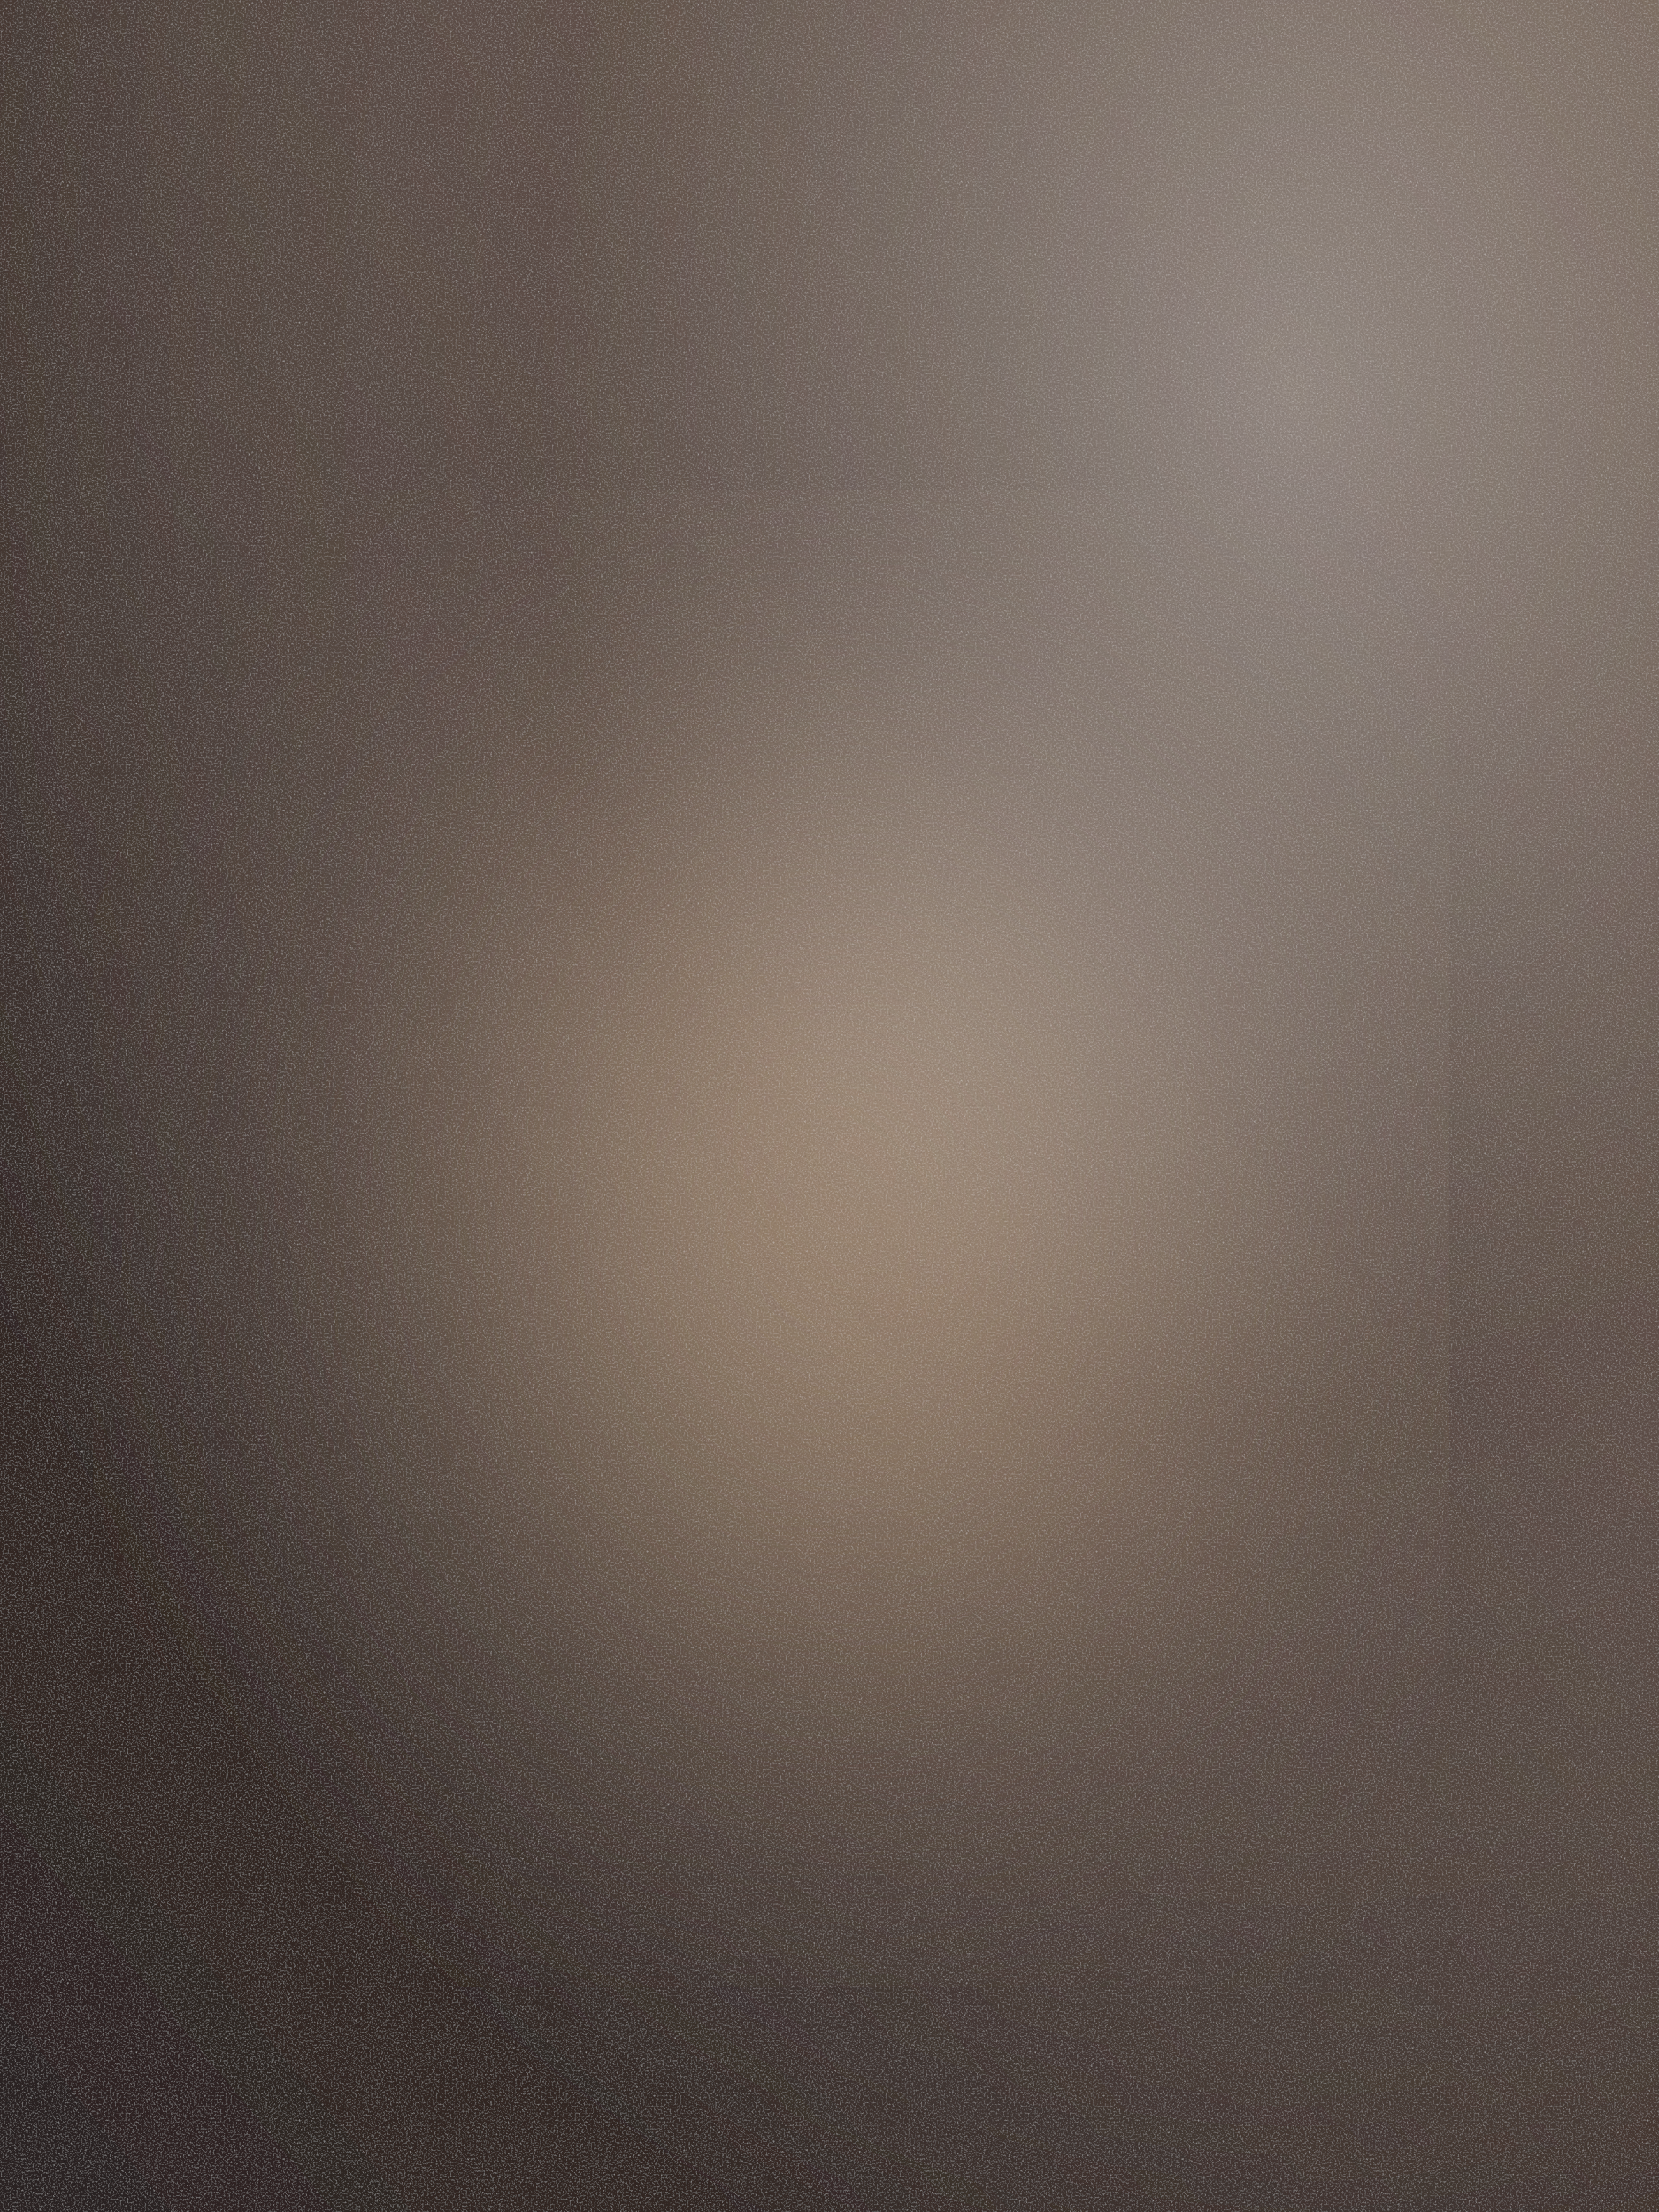
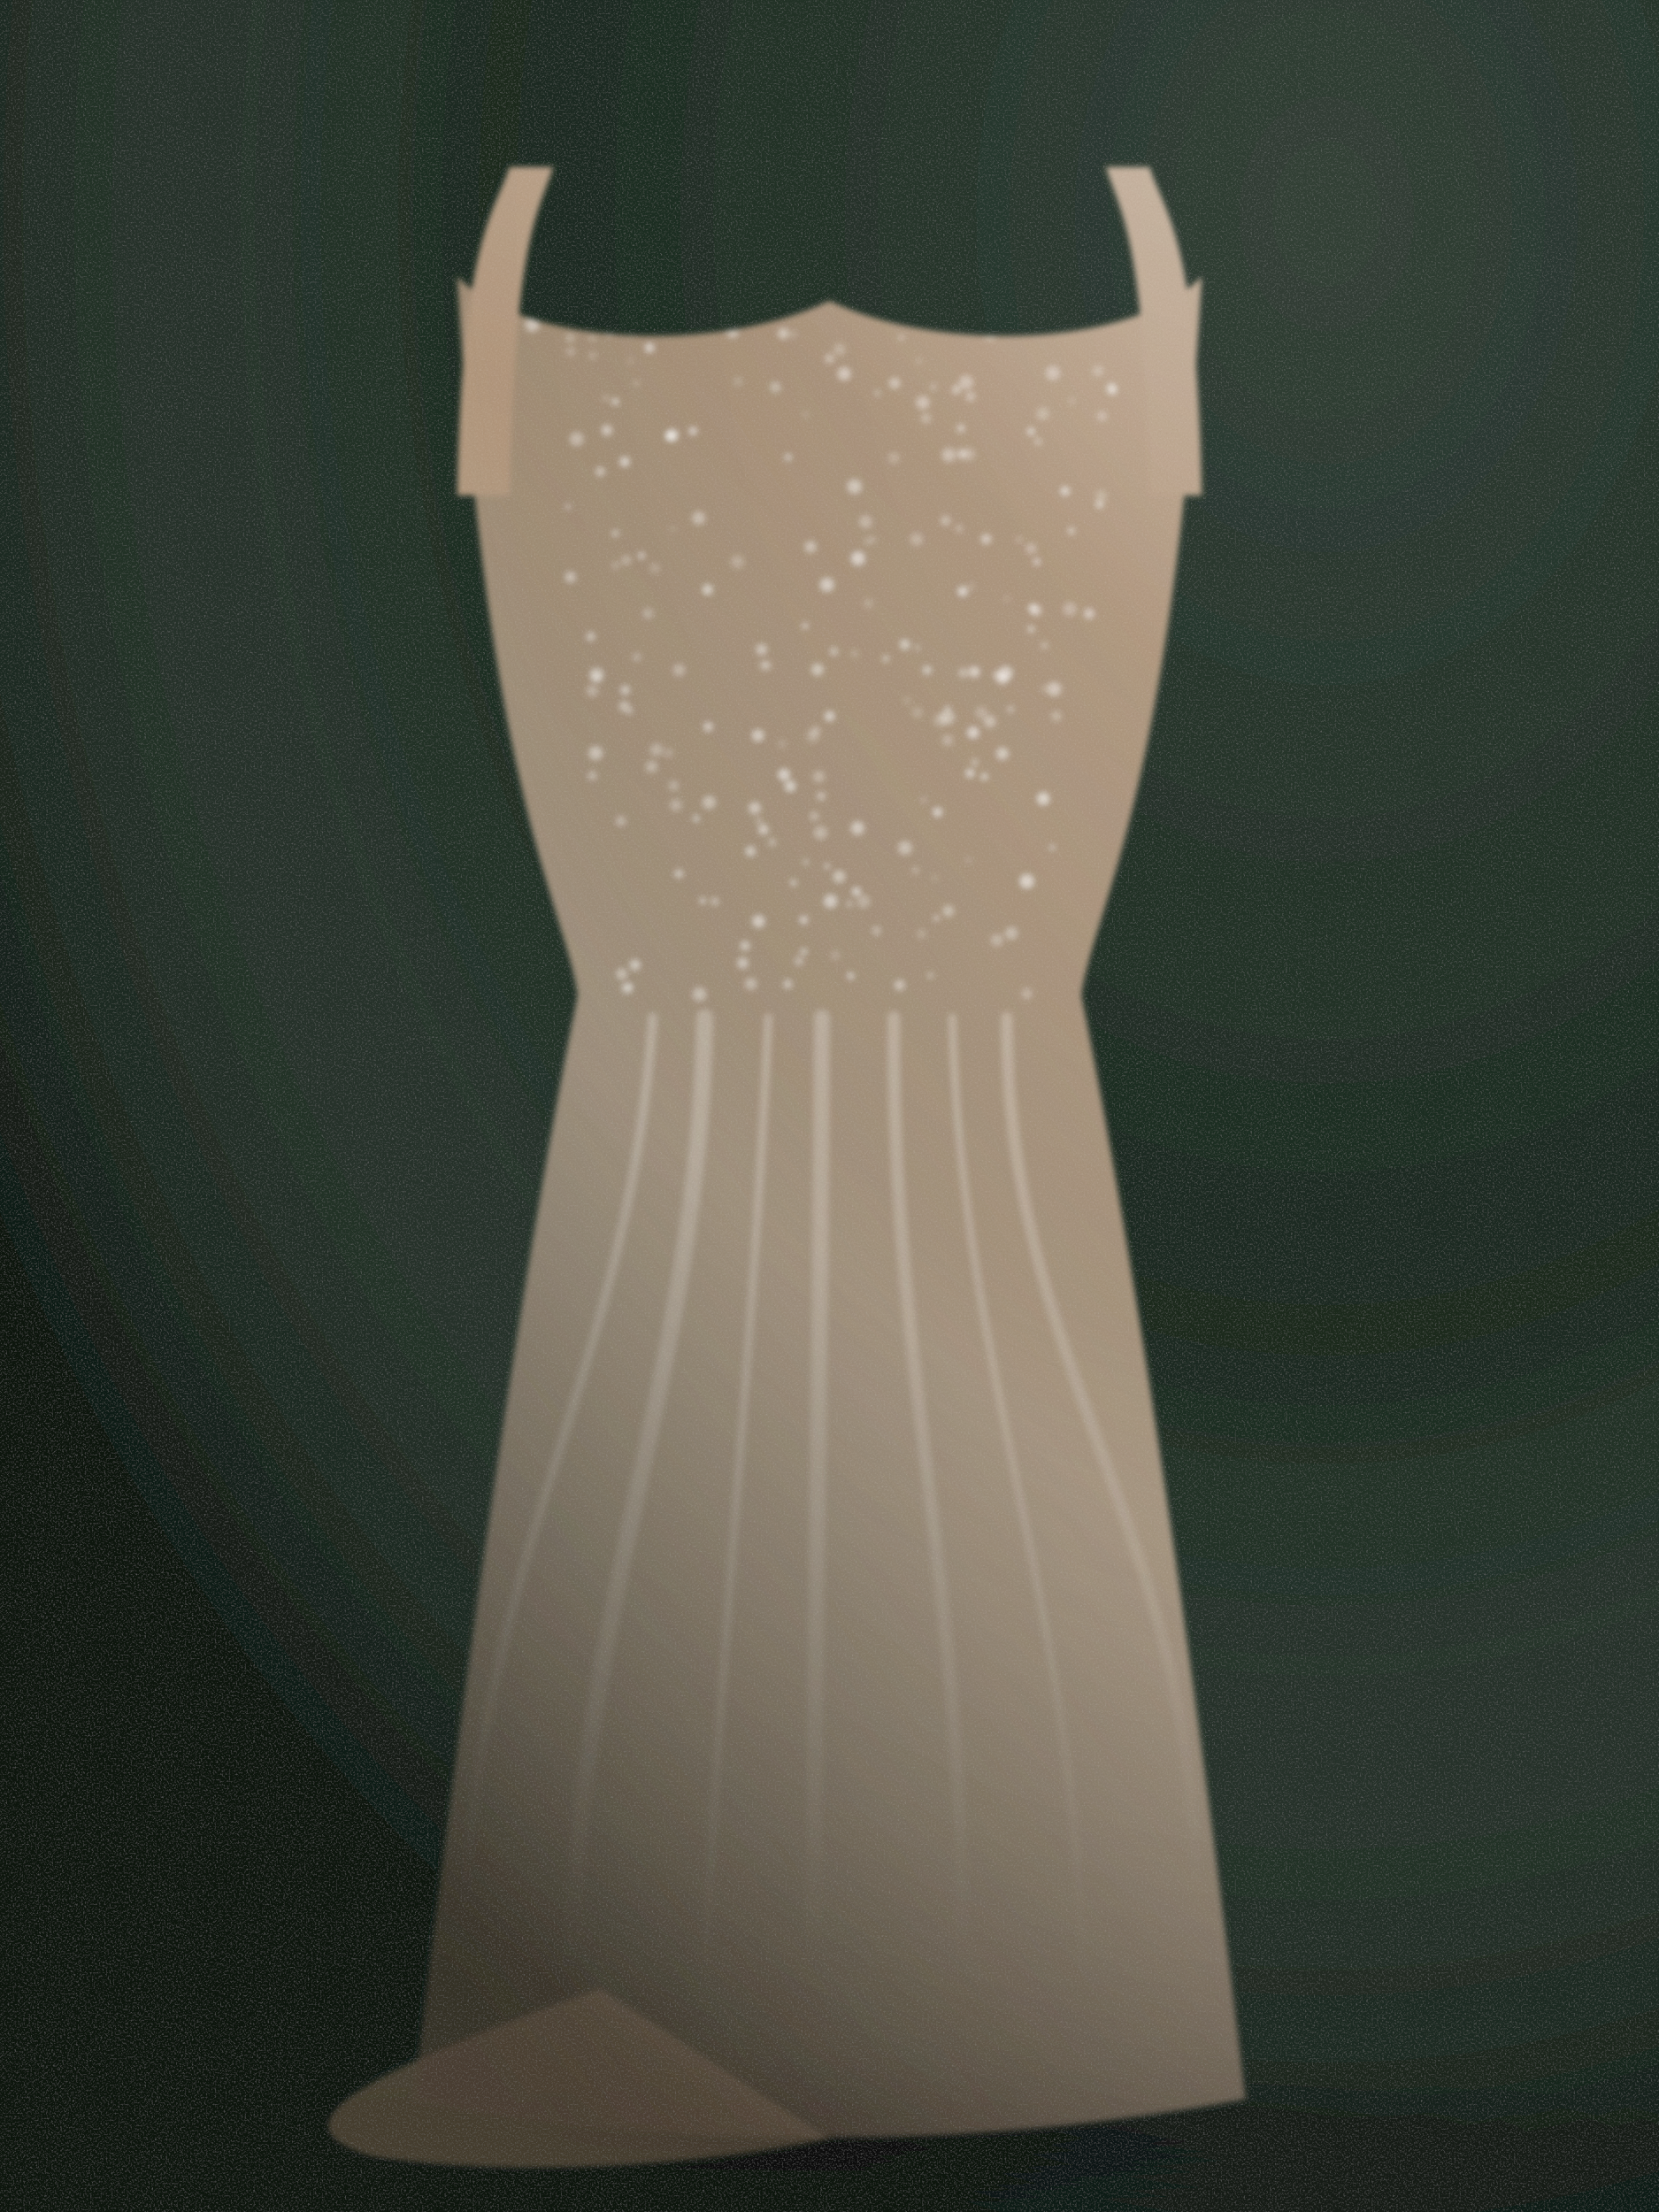
- <svg xmlns="http://www.w3.org/2000/svg" width="1050" height="1400" viewBox="0 0 1050 1400" role="img">
+ <svg xmlns="http://www.w3.org/2000/svg" width="1050.0" height="1400.0" viewBox="0.0 0.0 1050.0 1400.0" role="img">
  <defs>
-     <radialGradient id="light" cx="78%" cy="18%" r="88%">
+     <linearGradient id="cloth" x1="0.82" y1="0" x2="0.15" y2="1">
+       <stop offset="0%" stop-color="#A88B6E" stop-opacity="1" />
+       <stop offset="46%" stop-color="#A88B6E" stop-opacity="0.82" />
+       <stop offset="100%" stop-color="#A88B6E" stop-opacity="0.52" />
+     </linearGradient>
+     <linearGradient id="sheen" x1="0.9" y1="0.05" x2="0.35" y2="0.95">
      <stop offset="0%" stop-color="#FFFFFF" stop-opacity="0.34" />
-       <stop offset="52%" stop-color="#FFFFFF" stop-opacity="0.07" />
-       <stop offset="100%" stop-color="#000000" stop-opacity="0.18" />
+       <stop offset="30%" stop-color="#FFFFFF" stop-opacity="0.06" />
+       <stop offset="62%" stop-color="#FFFFFF" stop-opacity="0.16" />
+       <stop offset="100%" stop-color="#000000" stop-opacity="0.22" />
+     </linearGradient>
+     <linearGradient id="sheen-user" gradientUnits="userSpaceOnUse" x1="945.0" y1="70.0" x2="367.5" y2="1330.0">
+       <stop offset="0%" stop-color="#FFFFFF" stop-opacity="0.34" />
+       <stop offset="30%" stop-color="#FFFFFF" stop-opacity="0.06" />
+       <stop offset="62%" stop-color="#FFFFFF" stop-opacity="0.16" />
+       <stop offset="100%" stop-color="#000000" stop-opacity="0.22" />
+     </linearGradient>
+     <linearGradient id="fold" x1="0" y1="0" x2="0" y2="1">
+       <stop offset="0%" stop-color="#FFFFFF" stop-opacity="0.26" />
+       <stop offset="70%" stop-color="#FFFFFF" stop-opacity="0.10" />
+       <stop offset="100%" stop-color="#FFFFFF" stop-opacity="0" />
+     </linearGradient>
+     <radialGradient id="key" cx="80%" cy="10%" r="92%">
+       <stop offset="0%" stop-color="#FFFFFF" stop-opacity="0.13" />
+       <stop offset="55%" stop-color="#FFFFFF" stop-opacity="0.03" />
+       <stop offset="100%" stop-color="#000000" stop-opacity="0.30" />
    </radialGradient>
-     <linearGradient id="fall" x1="1" y1="0" x2="0.1" y2="1">
-       <stop offset="0%" stop-color="#A88B6E" stop-opacity="0.92" />
-       <stop offset="100%" stop-color="#A88B6E" stop-opacity="0.34" />
-     </linearGradient>
-     <filter id="soft" x="-30%" y="-30%" width="160%" height="160%">
-       <feGaussianBlur stdDeviation="136.5" />
+     <radialGradient id="floor" cx="50%" cy="50%" r="50%">
+       <stop offset="0%" stop-color="#000000" stop-opacity="0.55" />
+       <stop offset="100%" stop-color="#000000" stop-opacity="0" />
+     </radialGradient>
+     <clipPath id="body">
+       <path d="M 760.6 175.0 C 718.2 219.7 595.7 224.3 525.0 190.4 C 454.3 224.3 331.8 219.7 289.4 175.0 C 308.2 504.0 357.6 574.0 365.6 630.0 C 325.8 825.6 288.0 1105.0 261.7 1328.6 Q 525.0 1377.6 788.3 1328.6 C 762.0 1105.0 724.2 825.6 684.4 630.0 C 692.4 574.0 741.8 504.0 760.6 175.0 Z" />
+     </clipPath>
+     <filter id="soften" x="-10%" y="-10%" width="120%" height="120%">
+       <feGaussianBlur stdDeviation="1.68" />
    </filter>
    <filter id="grain" x="0" y="0" width="100%" height="100%">
-       <feTurbulence type="fractalNoise" baseFrequency="0.9" numOctaves="3" seed="150" result="n" />
+       <feTurbulence type="fractalNoise" baseFrequency="0.9" numOctaves="3" seed="151" result="n" />
      <feColorMatrix type="saturate" values="0" in="n" result="g" />
      <feComponentTransfer in="g" result="gt">
-         <feFuncA type="linear" slope="0.5" />
+         <feFuncA type="linear" slope="0.18" />
      </feComponentTransfer>
      <feBlend in="SourceGraphic" in2="gt" mode="overlay" />
    </filter>
  </defs>
  <g filter="url(#grain)">
-     <rect width="1050" height="1400" fill="#1C1418" />
-     <rect width="1050" height="1400" fill="url(#fall)" opacity="0.55" />
-     <g filter="url(#soft)">
-       <ellipse cx="525" cy="784" rx="231" ry="296" fill="#A88B6E" opacity="0.85" />
-       <ellipse cx="622" cy="648" rx="116" ry="101" fill="#FFFFFF" opacity="0.26" />
-       <ellipse cx="382" cy="932" rx="162" ry="118" fill="#000000" opacity="0.2" />
+     <rect x="0" y="0" width="1050" height="1400" fill="#132318" />
+     <ellipse cx="525.0" cy="1351.0" rx="582.1" ry="44.8" fill="url(#floor)" />
+     <g filter="url(#soften)">
+       <path d="M 380.2 1258.6 C 222.2 1314.6 169.5 1345.4 235.3 1365.0 C 327.5 1379.0 446.0 1370.6 525.0 1353.8 Z" fill="#A88B6E" opacity="0.55" />
+       <path d="M 760.6 175.0 C 718.2 219.7 595.7 224.3 525.0 190.4 C 454.3 224.3 331.8 219.7 289.4 175.0 C 308.2 504.0 357.6 574.0 365.6 630.0 C 325.8 825.6 288.0 1105.0 261.7 1328.6 Q 525.0 1377.6 788.3 1328.6 C 762.0 1105.0 724.2 825.6 684.4 630.0 C 692.4 574.0 741.8 504.0 760.6 175.0 Z" fill="url(#cloth)" />
+       <g clip-path="url(#body)">
+         <path d="M 413.1 644.0 C 397.9 867.5 309.1 967.8 293.9 1205.3" fill="none" stroke="url(#fold)" stroke-width="5.8" stroke-linecap="round" />
+         <path d="M 446.0 644.0 C 442.4 867.5 365.6 1011.7 361.9 1249.2" fill="none" stroke="url(#fold)" stroke-width="10.4" stroke-linecap="round" />
+         <path d="M 486.3 644.0 C 476.3 867.5 455.1 1038.0 445.1 1275.6" fill="none" stroke="url(#fold)" stroke-width="5.1" stroke-linecap="round" />
+         <path d="M 520.2 644.0 C 519.3 867.5 515.8 1003.5 515.0 1241.0" fill="none" stroke="url(#fold)" stroke-width="9.8" stroke-linecap="round" />
+         <path d="M 565.7 644.0 C 564.1 867.5 610.6 1003.8 609.0 1241.3" fill="none" stroke="url(#fold)" stroke-width="7.7" stroke-linecap="round" />
+         <path d="M 602.7 644.0 C 608.2 867.5 679.9 1011.4 685.5 1248.9" fill="none" stroke="url(#fold)" stroke-width="4.7" stroke-linecap="round" />
+         <path d="M 637.3 644.0 C 636.4 867.5 758.0 967.4 757.0 1204.9" fill="none" stroke="url(#fold)" stroke-width="7.0" stroke-linecap="round" />
+         <circle cx="480.3" cy="519.4" r="1.87" fill="#FFFFFF" opacity="0.36" />
+         <circle cx="649.9" cy="557.8" r="4.40" fill="#FFFFFF" opacity="0.56" />
+         <circle cx="470.1" cy="609.6" r="3.43" fill="#FFFFFF" opacity="0.46" />
+         <circle cx="502.2" cy="558.7" r="1.93" fill="#FFFFFF" opacity="0.52" />
+         <circle cx="359.5" cy="320.8" r="1.79" fill="#FFFFFF" opacity="0.37" />
+         <circle cx="695.9" cy="319.2" r="2.17" fill="#FFFFFF" opacity="0.58" />
+         <circle cx="517.4" cy="423.8" r="3.71" fill="#FFFFFF" opacity="0.46" />
+         <circle cx="608.2" cy="271.1" r="2.15" fill="#FFFFFF" opacity="0.54" />
+         <circle cx="444.7" cy="570.1" r="1.90" fill="#FFFFFF" opacity="0.54" />
+         <circle cx="580.6" cy="409.9" r="1.72" fill="#FFFFFF" opacity="0.35" />
+         <circle cx="495.8" cy="211.1" r="3.49" fill="#FFFFFF" opacity="0.44" />
+         <circle cx="609.7" cy="425.8" r="3.05" fill="#FFFFFF" opacity="0.34" />
+         <circle cx="498.9" cy="289.4" r="1.93" fill="#FFFFFF" opacity="0.56" />
+         <circle cx="505.6" cy="608.3" r="2.80" fill="#FFFFFF" opacity="0.34" />
+         <circle cx="592.7" cy="581.1" r="1.73" fill="#FFFFFF" opacity="0.51" />
+         <circle cx="572.8" cy="536.7" r="4.25" fill="#FFFFFF" opacity="0.40" />
+         <circle cx="609.3" cy="374.3" r="3.02" fill="#FFFFFF" opacity="0.58" />
+         <circle cx="614.2" cy="251.0" r="3.02" fill="#FFFFFF" opacity="0.35" />
+         <circle cx="652.6" cy="347.2" r="3.34" fill="#FFFFFF" opacity="0.31" />
+         <circle cx="496.2" cy="490.3" r="3.64" fill="#FFFFFF" opacity="0.57" />
+         <circle cx="483.2" cy="525.0" r="3.11" fill="#FFFFFF" opacity="0.50" />
+         <circle cx="600.5" cy="288.0" r="4.20" fill="#FFFFFF" opacity="0.39" />
+         <circle cx="565.7" cy="289.8" r="3.64" fill="#FFFFFF" opacity="0.22" />
+         <circle cx="479.7" cy="465.5" r="3.74" fill="#FFFFFF" opacity="0.51" />
+         <circle cx="395.1" cy="447.0" r="3.31" fill="#FFFFFF" opacity="0.39" />
+         <circle cx="570.5" cy="213.6" r="2.27" fill="#FFFFFF" opacity="0.27" />
+         <circle cx="593.4" cy="514.0" r="2.85" fill="#FFFFFF" opacity="0.57" />
+         <circle cx="636.4" cy="426.1" r="4.37" fill="#FFFFFF" opacity="0.51" />
+         <circle cx="396.8" cy="625.4" r="3.20" fill="#FFFFFF" opacity="0.49" />
+         <circle cx="523.5" cy="548.2" r="1.81" fill="#FFFFFF" opacity="0.45" />
+         <circle cx="523.4" cy="370.1" r="4.26" fill="#FFFFFF" opacity="0.51" />
+         <circle cx="599.8" cy="468.5" r="3.46" fill="#FFFFFF" opacity="0.28" />
+         <circle cx="666.0" cy="536.4" r="1.76" fill="#FFFFFF" opacity="0.45" />
+         <circle cx="569.4" cy="623.5" r="3.22" fill="#FFFFFF" opacity="0.44" />
+         <circle cx="448.8" cy="507.8" r="4.12" fill="#FFFFFF" opacity="0.41" />
+         <circle cx="697.0" cy="313.8" r="3.42" fill="#FFFFFF" opacity="0.24" />
+         <circle cx="425.6" cy="275.4" r="3.67" fill="#FFFFFF" opacity="0.53" />
+         <circle cx="463.6" cy="210.2" r="3.59" fill="#FFFFFF" opacity="0.44" />
+         <circle cx="694.9" cy="234.8" r="3.43" fill="#FFFFFF" opacity="0.26" />
+         <circle cx="427.7" cy="509.6" r="3.74" fill="#FFFFFF" opacity="0.29" />
+         <circle cx="634.4" cy="477.0" r="3.73" fill="#FFFFFF" opacity="0.49" />
+         <circle cx="395.4" cy="292.2" r="3.01" fill="#FFFFFF" opacity="0.57" />
+         <circle cx="616.7" cy="425.2" r="3.34" fill="#FFFFFF" opacity="0.54" />
+         <circle cx="374.8" cy="214.2" r="1.91" fill="#FFFFFF" opacity="0.27" />
+         <circle cx="519.3" cy="527.1" r="4.17" fill="#FFFFFF" opacity="0.33" />
+         <circle cx="586.8" cy="424.1" r="2.69" fill="#FFFFFF" opacity="0.48" />
+         <circle cx="580.6" cy="450.9" r="3.24" fill="#FFFFFF" opacity="0.21" />
+         <circle cx="488.7" cy="533.0" r="2.40" fill="#FFFFFF" opacity="0.35" />
+         <circle cx="588.9" cy="617.4" r="1.80" fill="#FFFFFF" opacity="0.38" />
+         <circle cx="414.5" cy="359.6" r="3.09" fill="#FFFFFF" opacity="0.20" />
+         <circle cx="666.4" cy="236.1" r="4.41" fill="#FFFFFF" opacity="0.37" />
+         <circle cx="631.0" cy="595.0" r="3.90" fill="#FFFFFF" opacity="0.30" />
+         <circle cx="653.6" cy="384.8" r="2.53" fill="#FFFFFF" opacity="0.50" />
+         <circle cx="652.6" cy="398.2" r="2.03" fill="#FFFFFF" opacity="0.51" />
+         <circle cx="528.7" cy="604.6" r="2.59" fill="#FFFFFF" opacity="0.23" />
+         <circle cx="516.3" cy="462.4" r="2.90" fill="#FFFFFF" opacity="0.27" />
+         <circle cx="475.0" cy="538.8" r="3.11" fill="#FFFFFF" opacity="0.49" />
+         <circle cx="621.2" cy="451.1" r="3.75" fill="#FFFFFF" opacity="0.25" />
+         <circle cx="399.3" cy="210.5" r="2.58" fill="#FFFFFF" opacity="0.42" />
+         <circle cx="498.6" cy="622.9" r="2.73" fill="#FFFFFF" opacity="0.45" />
+         <circle cx="411.1" cy="220.1" r="2.90" fill="#FFFFFF" opacity="0.56" />
+         <circle cx="410.1" cy="388.3" r="3.37" fill="#FFFFFF" opacity="0.27" />
+         <circle cx="508.7" cy="582.2" r="2.63" fill="#FFFFFF" opacity="0.50" />
+         <circle cx="649.9" cy="628.9" r="3.50" fill="#FFFFFF" opacity="0.27" />
+         <circle cx="678.0" cy="336.0" r="2.03" fill="#FFFFFF" opacity="0.50" />
+         <circle cx="677.1" cy="385.5" r="4.14" fill="#FFFFFF" opacity="0.29" />
+         <circle cx="518.2" cy="491.6" r="3.54" fill="#FFFFFF" opacity="0.31" />
+         <circle cx="379.9" cy="298.5" r="2.91" fill="#FFFFFF" opacity="0.44" />
+         <circle cx="623.0" cy="491.6" r="2.18" fill="#FFFFFF" opacity="0.54" />
+         <circle cx="560.6" cy="416.9" r="1.87" fill="#FFFFFF" opacity="0.51" />
+         <circle cx="546.6" cy="570.5" r="4.04" fill="#FFFFFF" opacity="0.29" />
+         <circle cx="613.9" cy="489.4" r="2.63" fill="#FFFFFF" opacity="0.57" />
+         <circle cx="538.4" cy="617.7" r="2.04" fill="#FFFFFF" opacity="0.57" />
+         <circle cx="508.7" cy="602.3" r="2.24" fill="#FFFFFF" opacity="0.45" />
+         <circle cx="611.4" cy="242.0" r="4.34" fill="#FFFFFF" opacity="0.38" />
+         <circle cx="626.5" cy="456.6" r="3.66" fill="#FFFFFF" opacity="0.40" />
+         <circle cx="615.9" cy="463.7" r="3.59" fill="#FFFFFF" opacity="0.57" />
+         <circle cx="438.6" cy="272.8" r="2.46" fill="#FFFFFF" opacity="0.57" />
+         <circle cx="442.7" cy="629.3" r="4.30" fill="#FFFFFF" opacity="0.39" />
+         <circle cx="426.0" cy="334.7" r="1.70" fill="#FFFFFF" opacity="0.20" />
+         <circle cx="614.7" cy="371.3" r="2.04" fill="#FFFFFF" opacity="0.20" />
+         <circle cx="668.6" cy="453.2" r="3.09" fill="#FFFFFF" opacity="0.29" />
+         <circle cx="336.9" cy="205.5" r="4.27" fill="#FFFFFF" opacity="0.47" />
+         <circle cx="651.9" cy="203.7" r="1.70" fill="#FFFFFF" opacity="0.45" />
+         <circle cx="624.1" cy="341.2" r="3.06" fill="#FFFFFF" opacity="0.48" />
+         <circle cx="361.0" cy="365.3" r="3.43" fill="#FFFFFF" opacity="0.42" />
+         <circle cx="586.0" cy="264.8" r="3.17" fill="#FFFFFF" opacity="0.29" />
+         <circle cx="661.0" cy="435.8" r="2.31" fill="#FFFFFF" opacity="0.19" />
+         <circle cx="637.4" cy="379.0" r="1.82" fill="#FFFFFF" opacity="0.18" />
+         <circle cx="389.5" cy="337.5" r="2.37" fill="#FFFFFF" opacity="0.38" />
+         <circle cx="537.6" cy="572.1" r="2.15" fill="#FFFFFF" opacity="0.31" />
+         <circle cx="607.1" cy="334.5" r="2.17" fill="#FFFFFF" opacity="0.33" />
+         <circle cx="403.0" cy="415.9" r="2.91" fill="#FFFFFF" opacity="0.24" />
+         <circle cx="574.2" cy="443.2" r="1.96" fill="#FFFFFF" opacity="0.22" />
+         <circle cx="542.0" cy="564.3" r="2.65" fill="#FFFFFF" opacity="0.58" />
+         <circle cx="393.5" cy="616.5" r="3.54" fill="#FFFFFF" opacity="0.39" />
+         <circle cx="581.6" cy="228.5" r="2.09" fill="#FFFFFF" opacity="0.21" />
+         <circle cx="485.4" cy="421.1" r="2.81" fill="#FFFFFF" opacity="0.28" />
+         <circle cx="579.5" cy="550.9" r="1.82" fill="#FFFFFF" opacity="0.36" />
+         <circle cx="548.5" cy="342.7" r="2.21" fill="#FFFFFF" opacity="0.19" />
+         <circle cx="626.6" cy="212.4" r="3.58" fill="#FFFFFF" opacity="0.28" />
+         <circle cx="639.6" cy="448.9" r="2.24" fill="#FFFFFF" opacity="0.35" />
+         <circle cx="543.1" cy="353.4" r="4.27" fill="#FFFFFF" opacity="0.57" />
+         <circle cx="678.3" cy="253.7" r="1.98" fill="#FFFFFF" opacity="0.24" />
+         <circle cx="599.7" cy="448.5" r="1.71" fill="#FFFFFF" opacity="0.49" />
+         <circle cx="385.9" cy="209.3" r="3.26" fill="#FFFFFF" opacity="0.56" />
+         <circle cx="660.3" cy="505.5" r="3.88" fill="#FFFFFF" opacity="0.58" />
+         <circle cx="591.7" cy="555.7" r="1.92" fill="#FFFFFF" opacity="0.18" />
+         <circle cx="475.2" cy="622.7" r="3.69" fill="#FFFFFF" opacity="0.37" />
+         <circle cx="440.6" cy="518.1" r="1.85" fill="#FFFFFF" opacity="0.57" />
+         <circle cx="514.4" cy="465.9" r="3.65" fill="#FFFFFF" opacity="0.26" />
+         <circle cx="527.8" cy="412.3" r="2.60" fill="#FFFFFF" opacity="0.40" />
+         <circle cx="447.8" cy="373.2" r="3.15" fill="#FFFFFF" opacity="0.54" />
+         <circle cx="584.1" cy="254.8" r="4.14" fill="#FFFFFF" opacity="0.40" />
+         <circle cx="703.5" cy="245.5" r="3.03" fill="#FFFFFF" opacity="0.42" />
+         <circle cx="377.6" cy="427.2" r="4.32" fill="#FFFFFF" opacity="0.46" />
+         <circle cx="374.9" cy="491.0" r="2.79" fill="#FFFFFF" opacity="0.36" />
+         <circle cx="429.6" cy="553.0" r="2.70" fill="#FFFFFF" opacity="0.47" />
+         <circle cx="442.2" cy="327.9" r="4.12" fill="#FFFFFF" opacity="0.38" />
+         <circle cx="377.5" cy="429.0" r="2.40" fill="#FFFFFF" opacity="0.33" />
+         <circle cx="365.0" cy="277.9" r="4.35" fill="#FFFFFF" opacity="0.36" />
+         <circle cx="398.5" cy="449.9" r="1.99" fill="#FFFFFF" opacity="0.40" />
+         <circle cx="540.8" cy="307.9" r="4.41" fill="#FFFFFF" opacity="0.46" />
+         <circle cx="590.7" cy="244.8" r="1.76" fill="#FFFFFF" opacity="0.39" />
+         <circle cx="594.9" cy="455.7" r="4.00" fill="#FFFFFF" opacity="0.24" />
+         <circle cx="361.3" cy="222.5" r="2.79" fill="#FFFFFF" opacity="0.25" />
+         <circle cx="392.9" cy="519.7" r="3.06" fill="#FFFFFF" opacity="0.34" />
+         <circle cx="415.5" cy="474.6" r="4.05" fill="#FFFFFF" opacity="0.29" />
+         <circle cx="542.8" cy="524.1" r="4.11" fill="#FFFFFF" opacity="0.49" />
+         <circle cx="525.1" cy="453.3" r="3.11" fill="#FFFFFF" opacity="0.54" />
+         <circle cx="555.3" cy="248.8" r="1.77" fill="#FFFFFF" opacity="0.36" />
+         <circle cx="424.2" cy="276.0" r="3.14" fill="#FFFFFF" opacity="0.54" />
+         <circle cx="689.3" cy="388.4" r="3.18" fill="#FFFFFF" opacity="0.47" />
+         <circle cx="402.8" cy="242.7" r="1.72" fill="#FFFFFF" opacity="0.30" />
+         <circle cx="360.9" cy="213.9" r="2.88" fill="#FFFFFF" opacity="0.28" />
+         <circle cx="652.5" cy="273.1" r="2.25" fill="#FFFFFF" opacity="0.56" />
+         <circle cx="657.0" cy="279.5" r="2.16" fill="#FFFFFF" opacity="0.36" />
+         <circle cx="613.0" cy="544.4" r="1.75" fill="#FFFFFF" opacity="0.23" />
+         <circle cx="405.9" cy="351.7" r="2.05" fill="#FFFFFF" opacity="0.52" />
+         <circle cx="580.1" cy="341.4" r="3.96" fill="#FFFFFF" opacity="0.28" />
+         <circle cx="704.1" cy="247.1" r="2.55" fill="#FFFFFF" opacity="0.44" />
+         <circle cx="566.2" cy="242.5" r="3.38" fill="#FFFFFF" opacity="0.42" />
+         <circle cx="583.2" cy="591.1" r="2.76" fill="#FFFFFF" opacity="0.22" />
+         <circle cx="549.6" cy="382.0" r="2.83" fill="#FFFFFF" opacity="0.21" />
+         <circle cx="584.6" cy="506.4" r="1.83" fill="#FFFFFF" opacity="0.29" />
+         <circle cx="645.1" cy="341.6" r="1.92" fill="#FFFFFF" opacity="0.27" />
+         <circle cx="513.0" cy="346.1" r="3.52" fill="#FFFFFF" opacity="0.42" />
+         <circle cx="467.2" cy="241.4" r="2.65" fill="#FFFFFF" opacity="0.20" />
+         <circle cx="519.7" cy="503.8" r="2.48" fill="#FFFFFF" opacity="0.44" />
+         <circle cx="495.0" cy="470.9" r="2.33" fill="#FFFFFF" opacity="0.21" />
+         <circle cx="525.6" cy="570.4" r="4.16" fill="#FFFFFF" opacity="0.52" />
+         <circle cx="412.4" cy="485.3" r="3.64" fill="#FFFFFF" opacity="0.33" />
+         <circle cx="510.0" cy="545.6" r="1.91" fill="#FFFFFF" opacity="0.34" />
+         <circle cx="477.7" cy="511.4" r="3.73" fill="#FFFFFF" opacity="0.47" />
+         <circle cx="660.0" cy="261.9" r="3.99" fill="#FFFFFF" opacity="0.26" />
+         <circle cx="401.9" cy="610.7" r="3.31" fill="#FFFFFF" opacity="0.49" />
+         <circle cx="667.2" cy="436.1" r="4.24" fill="#FFFFFF" opacity="0.46" />
+         <circle cx="515.3" cy="516.7" r="2.91" fill="#FFFFFF" opacity="0.31" />
+         <circle cx="374.9" cy="225.1" r="2.60" fill="#FFFFFF" opacity="0.20" />
+         <circle cx="605.3" cy="246.6" r="2.75" fill="#FFFFFF" opacity="0.42" />
+         <circle cx="383.5" cy="252.1" r="2.05" fill="#FFFFFF" opacity="0.25" />
+         <circle cx="677.8" cy="205.3" r="3.43" fill="#FFFFFF" opacity="0.45" />
+         <circle cx="634.3" cy="429.3" r="3.52" fill="#FFFFFF" opacity="0.52" />
+         <circle cx="656.2" cy="355.5" r="2.05" fill="#FFFFFF" opacity="0.54" />
+         <circle cx="509.8" cy="262.3" r="1.80" fill="#FFFFFF" opacity="0.20" />
+         <circle cx="554.8" cy="589.1" r="2.81" fill="#FFFFFF" opacity="0.32" />
+         <circle cx="466.7" cy="355.5" r="4.06" fill="#FFFFFF" opacity="0.24" />
+         <circle cx="640.1" cy="590.7" r="3.89" fill="#FFFFFF" opacity="0.36" />
+         <circle cx="483.6" cy="421.1" r="2.83" fill="#FFFFFF" opacity="0.27" />
+         <circle cx="377.0" cy="476.6" r="4.30" fill="#FFFFFF" opacity="0.44" />
+         <circle cx="398.9" cy="624.5" r="1.70" fill="#FFFFFF" opacity="0.43" />
+         <circle cx="500.1" cy="497.6" r="3.42" fill="#FFFFFF" opacity="0.55" />
+         <circle cx="613.2" cy="287.5" r="3.68" fill="#FFFFFF" opacity="0.28" />
+         <circle cx="534.3" cy="236.6" r="4.07" fill="#FFFFFF" opacity="0.47" />
+         <circle cx="396.4" cy="354.5" r="3.11" fill="#FFFFFF" opacity="0.28" />
+         <circle cx="608.8" cy="287.3" r="2.83" fill="#FFFFFF" opacity="0.47" />
+         <circle cx="525.0" cy="227.0" r="2.97" fill="#FFFFFF" opacity="0.37" />
+         <circle cx="395.7" cy="436.8" r="3.01" fill="#FFFFFF" opacity="0.45" />
+         <circle cx="426.4" cy="497.2" r="3.13" fill="#FFFFFF" opacity="0.29" />
+         <circle cx="547.8" cy="330.2" r="3.96" fill="#FFFFFF" opacity="0.32" />
+         <circle cx="423.3" cy="476.6" r="2.94" fill="#FFFFFF" opacity="0.21" />
+         <circle cx="616.9" cy="482.6" r="2.10" fill="#FFFFFF" opacity="0.40" />
+         <circle cx="551.9" cy="341.8" r="2.06" fill="#FFFFFF" opacity="0.30" />
+         <circle cx="531.3" cy="221.2" r="3.74" fill="#FFFFFF" opacity="0.26" />
+         <circle cx="502.3" cy="211.6" r="2.12" fill="#FFFFFF" opacity="0.22" />
+         <circle cx="490.8" cy="245.1" r="3.27" fill="#FFFFFF" opacity="0.34" />
+         <circle cx="429.8" cy="424.1" r="3.73" fill="#FFFFFF" opacity="0.32" />
+         <circle cx="572.7" cy="407.9" r="3.17" fill="#FFFFFF" opacity="0.48" />
+         <circle cx="599.6" cy="454.0" r="4.41" fill="#FFFFFF" opacity="0.40" />
+         <circle cx="661.1" cy="408.5" r="2.07" fill="#FFFFFF" opacity="0.35" />
+         <circle cx="674.1" cy="310.8" r="2.75" fill="#FFFFFF" opacity="0.56" />
+         <circle cx="373.9" cy="402.9" r="2.80" fill="#FFFFFF" opacity="0.43" />
+         <circle cx="600.2" cy="576.6" r="3.52" fill="#FFFFFF" opacity="0.38" />
+         <circle cx="389.5" cy="254.2" r="2.17" fill="#FFFFFF" opacity="0.55" />
+         <circle cx="399.0" cy="228.3" r="1.70" fill="#FFFFFF" opacity="0.24" />
+         <circle cx="482.0" cy="411.1" r="3.49" fill="#FFFFFF" opacity="0.44" />
+         <circle cx="389.6" cy="358.0" r="2.93" fill="#FFFFFF" opacity="0.19" />
+         <circle cx="452.4" cy="570.5" r="2.56" fill="#FFFFFF" opacity="0.36" />
+         <circle cx="531.1" cy="554.8" r="3.82" fill="#FFFFFF" opacity="0.44" />
+         <circle cx="509.6" cy="396.1" r="1.87" fill="#FFFFFF" opacity="0.52" />
+         <circle cx="598.4" cy="329.5" r="3.12" fill="#FFFFFF" opacity="0.34" />
+         <circle cx="480.1" cy="583.1" r="3.85" fill="#FFFFFF" opacity="0.52" />
+         <circle cx="448.2" cy="460.0" r="2.93" fill="#FFFFFF" opacity="0.49" />
+         <circle cx="630.6" cy="427.1" r="2.10" fill="#FFFFFF" opacity="0.42" />
+         <circle cx="541.0" cy="413.7" r="2.41" fill="#FFFFFF" opacity="0.20" />
+         <circle cx="374.9" cy="437.2" r="3.70" fill="#FFFFFF" opacity="0.29" />
+         <circle cx="655.6" cy="386.4" r="3.42" fill="#FFFFFF" opacity="0.43" />
+         <circle cx="471.6" cy="598.6" r="3.04" fill="#FFFFFF" opacity="0.45" />
+         <circle cx="384.1" cy="272.3" r="3.26" fill="#FFFFFF" opacity="0.48" />
+         <circle cx="697.5" cy="263.4" r="3.09" fill="#FFFFFF" opacity="0.30" />
+         <rect x="0" y="0" width="1050" height="1400" fill="url(#sheen)" />
+       </g>
+       <path d="M 760.6 313.6 C 757.8 147.3 735.9 133.4 727.6 105.7 L 699.9 105.7 C 708.2 133.4 724.6 147.3 727.4 313.6 Z" fill="#A88B6E" />
+       <path d="M 760.6 313.6 C 757.8 147.3 735.9 133.4 727.6 105.7 L 699.9 105.7 C 708.2 133.4 724.6 147.3 727.4 313.6 Z" fill="url(#sheen-user)" />
+       <path d="M 289.4 313.6 C 292.2 147.3 314.1 133.4 322.4 105.7 L 350.1 105.7 C 341.8 133.4 325.4 147.3 322.6 313.6 Z" fill="#A88B6E" />
+       <path d="M 289.4 313.6 C 292.2 147.3 314.1 133.4 322.4 105.7 L 350.1 105.7 C 341.8 133.4 325.4 147.3 322.6 313.6 Z" fill="url(#sheen-user)" />
    </g>
-     <rect width="1050" height="1400" fill="url(#light)" />
+     <rect x="0" y="0" width="1050" height="1400" fill="url(#key)" />
  </g>
</svg>
